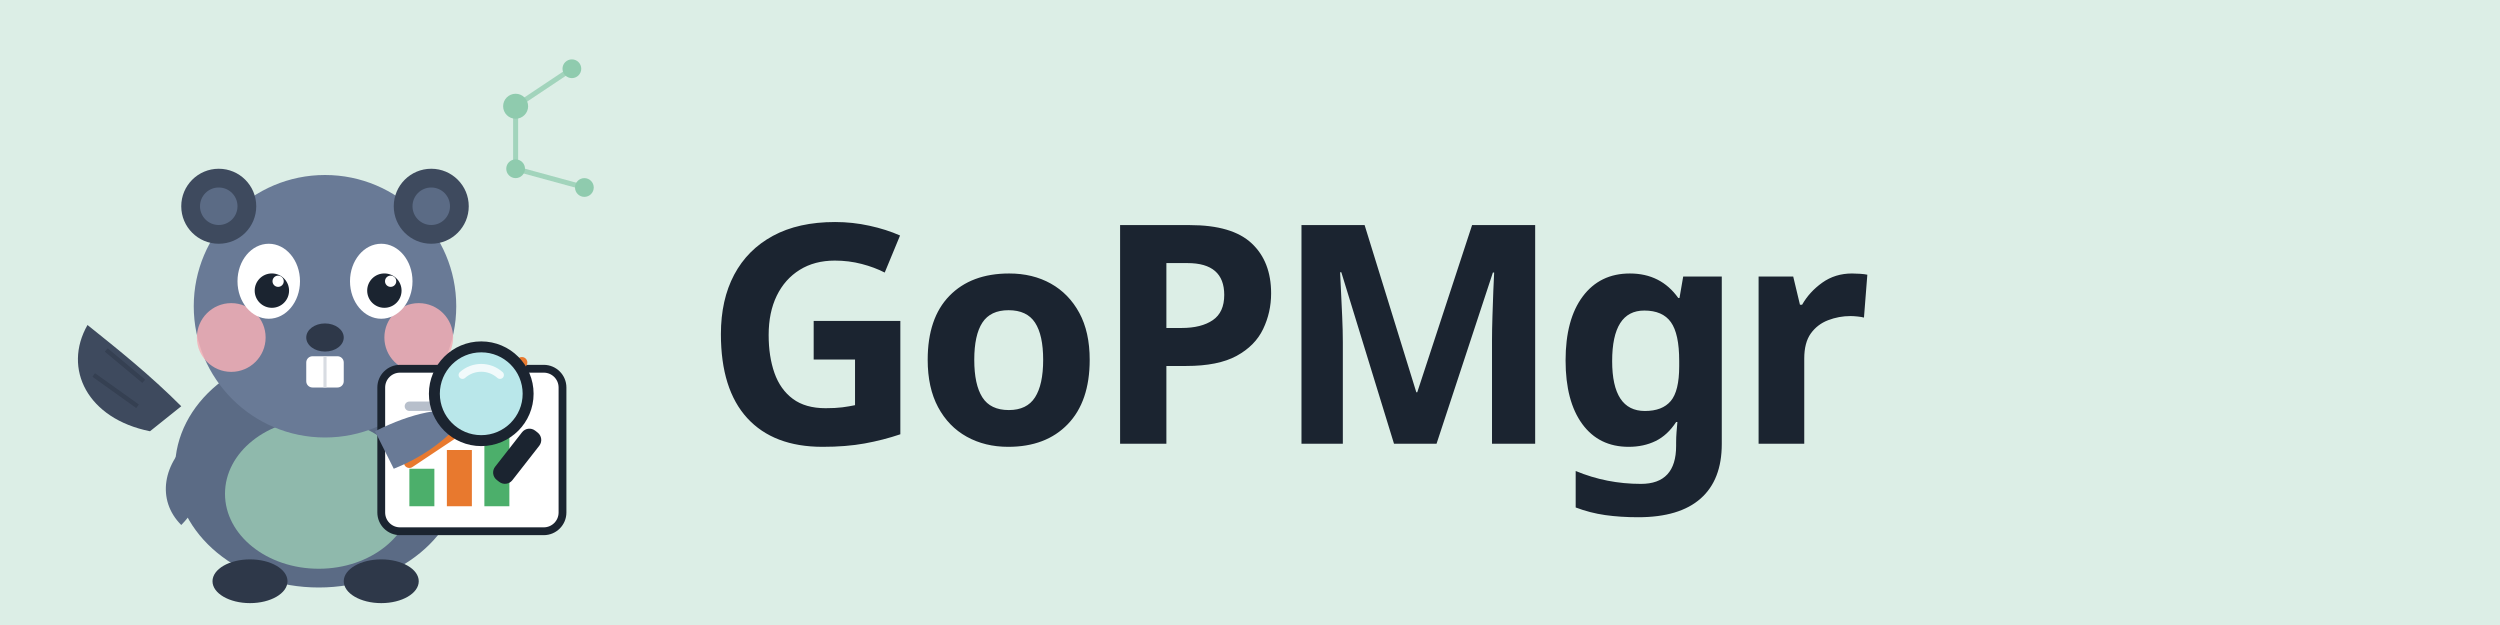
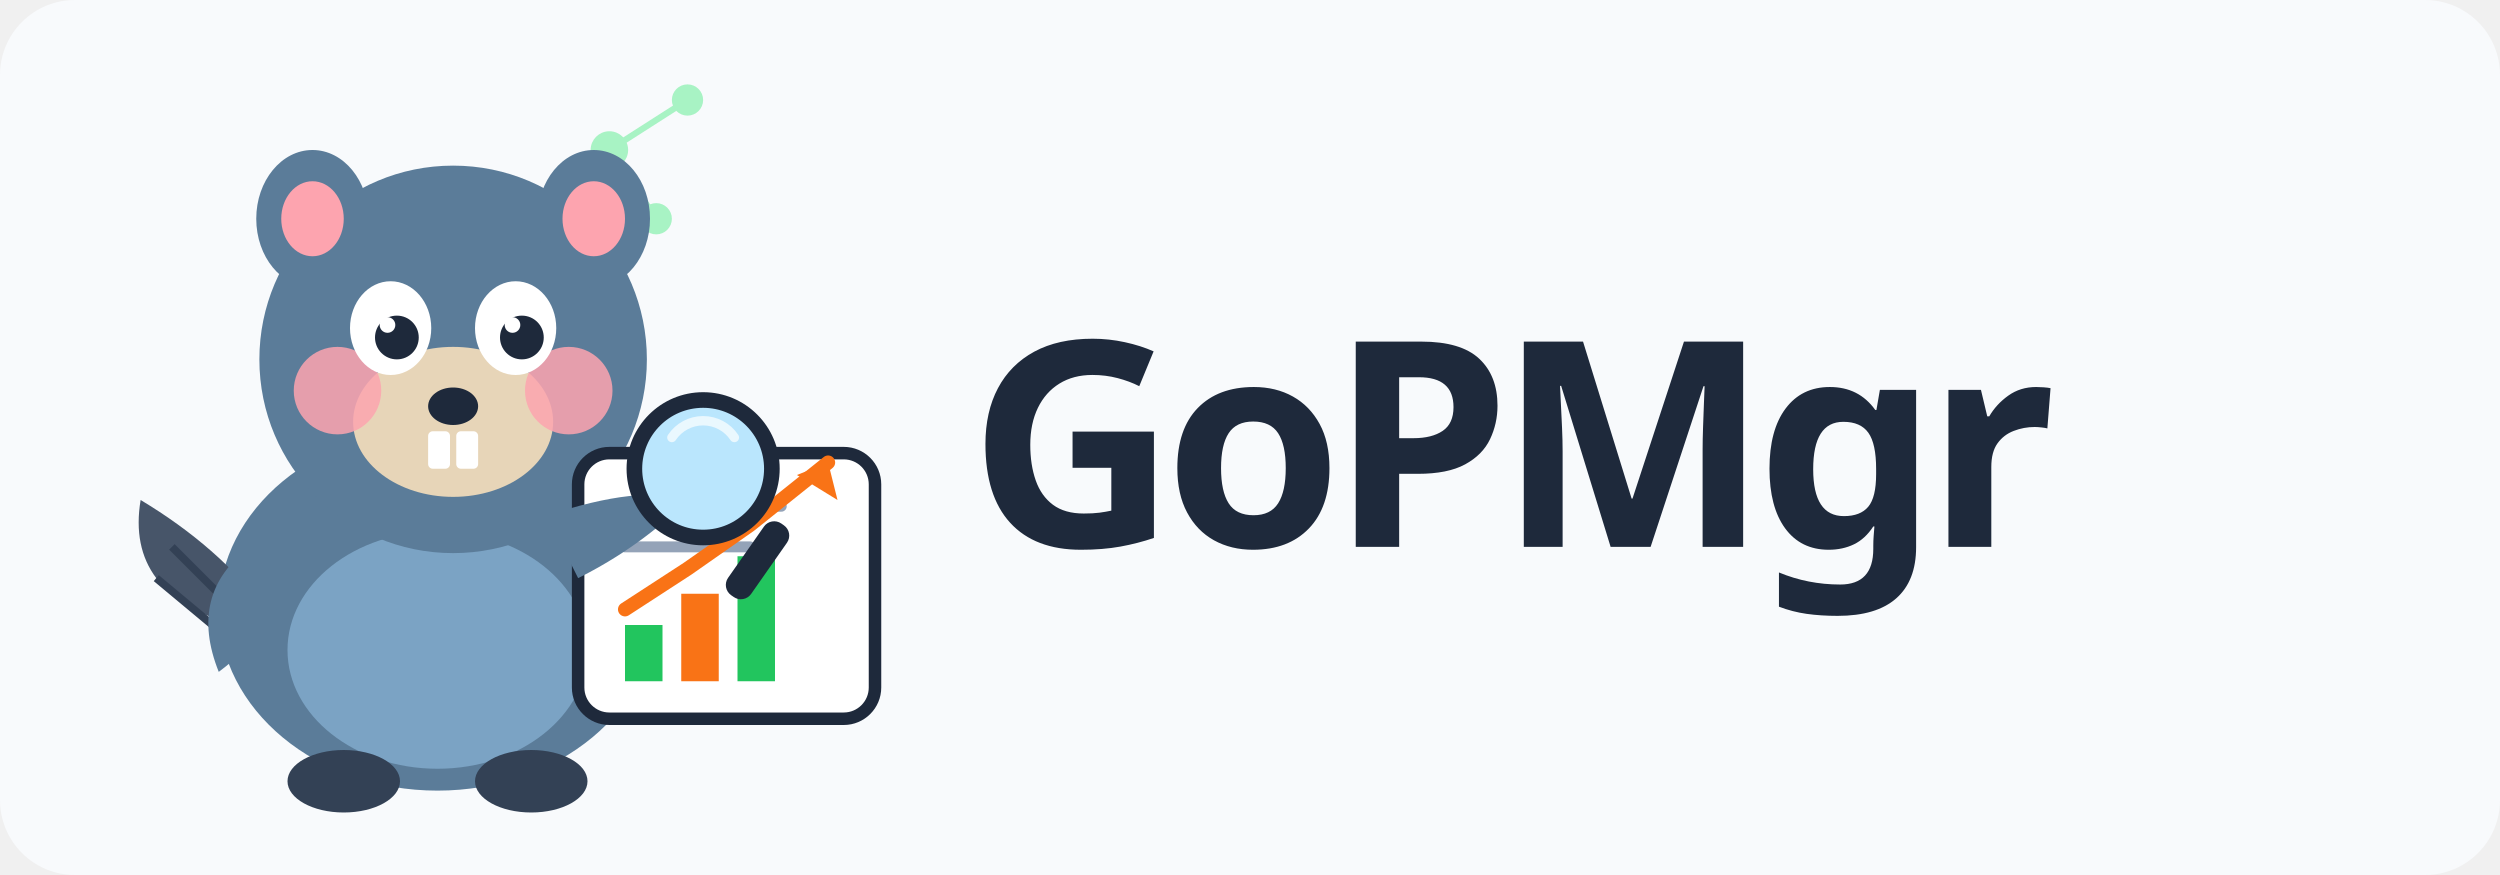
- <svg xmlns="http://www.w3.org/2000/svg" width="800" height="200" viewBox="0 0 800 200" aria-labelledby="title desc">
-   <rect width="800" height="200" fill="#DCEEE6" />
-   <g stroke="#8FCBAE" stroke-width="1.6" opacity="0.75" transform="translate(15,8)">
-     <line x1="150" y1="26" x2="168" y2="14" />
-     <line x1="150" y1="26" x2="150" y2="46" />
-     <line x1="150" y1="46" x2="172" y2="52" />
+ <svg xmlns="http://www.w3.org/2000/svg" viewBox="0 0 800 280" width="800" height="280" role="img" aria-label="GoPMgr Logo Light - Bobby Beaver">
+   <rect width="800" height="280" rx="24" fill="#F8FAFC" />
+   <g stroke="#86EFAC" stroke-width="2" fill="#86EFAC" opacity="0.7">
+     <circle cx="195" cy="48" r="5" />
+     <circle cx="220" cy="32" r="4" />
+     <circle cx="210" cy="70" r="4" />
+     <line x1="195" y1="48" x2="220" y2="32" />
+     <line x1="195" y1="48" x2="210" y2="70" />
  </g>
-   <g fill="#8FCBAE" transform="translate(15,8)">
-     <circle cx="150" cy="26" r="4" />
-     <circle cx="168" cy="14" r="3" />
-     <circle cx="150" cy="46" r="3" />
-     <circle cx="172" cy="52" r="3" />
-   </g>
-   <g transform="translate(4,0)">
-     <path d="M 44 138 C 24 134 16 118 24 104 C 34 112 44 120 54 130 Z" fill="#3E4A5E" />
-     <g stroke="#2E3849" stroke-width="1.4" opacity="0.6">
-       <line x1="30" y1="112" x2="42" y2="122" />
-       <line x1="26" y1="120" x2="40" y2="130" />
-     </g>
-     <ellipse cx="98" cy="150" rx="46" ry="38" fill="#5B6B85" />
-     <ellipse cx="98" cy="158" rx="30" ry="24" fill="#8FB9AC" />
-     <ellipse cx="76" cy="186" rx="12" ry="7" fill="#2E3849" />
-     <ellipse cx="118" cy="186" rx="12" ry="7" fill="#2E3849" />
-     <path d="M 58 140 C 48 148 46 160 54 168 C 60 162 64 152 66 144 Z" fill="#5B6B85" />
-     <circle cx="100" cy="98" r="42" fill="#697A96" />
-     <circle cx="66" cy="66" r="12" fill="#3E4A5E" />
-     <circle cx="134" cy="66" r="12" fill="#3E4A5E" />
-     <circle cx="66" cy="66" r="6" fill="#5B6B85" />
-     <circle cx="134" cy="66" r="6" fill="#5B6B85" />
-     <circle cx="70" cy="108" r="11" fill="#F3AFB6" opacity="0.85" />
-     <circle cx="130" cy="108" r="11" fill="#F3AFB6" opacity="0.85" />
-     <ellipse cx="82" cy="90" rx="10" ry="12" fill="#FFFFFF" />
-     <ellipse cx="118" cy="90" rx="10" ry="12" fill="#FFFFFF" />
-     <circle cx="83" cy="93" r="5.5" fill="#1B2430" />
-     <circle cx="119" cy="93" r="5.5" fill="#1B2430" />
-     <circle cx="85" cy="90" r="1.8" fill="#FFFFFF" />
-     <circle cx="121" cy="90" r="1.8" fill="#FFFFFF" />
-     <ellipse cx="100" cy="108" rx="6" ry="4.5" fill="#2E3849" />
-     <rect x="94" y="114" width="12" height="10" rx="2" fill="#FFFFFF" />
-     <line x1="100" y1="114" x2="100" y2="124" stroke="#D8DCE2" stroke-width="1" />
-     <rect x="118" y="118" width="58" height="52" rx="6" fill="#FFFFFF" stroke="#1B2430" stroke-width="2.5" />
-     <line x1="127" y1="130" x2="151" y2="130" stroke="#B7BFCB" stroke-width="3" stroke-linecap="round" />
-     <line x1="127" y1="138" x2="145" y2="138" stroke="#B7BFCB" stroke-width="3" stroke-linecap="round" />
-     <rect x="127" y="150" width="8" height="12" fill="#4CAF6B" />
-     <rect x="139" y="144" width="8" height="18" fill="#E8792E" />
-     <rect x="151" y="136" width="8" height="26" fill="#4CAF6B" />
-     <polyline points="127,148 139,140 151,132 163,116" fill="none" stroke="#E8792E" stroke-width="3.5" stroke-linecap="round" stroke-linejoin="round" />
-     <polygon points="163,116 156,120 166,124" fill="#E8792E" />
-     <path d="M 116 138 C 128 132 138 130 146 132 C 140 140 132 146 122 150 Z" fill="#697A96" />
-     <circle cx="150" cy="126" r="15" fill="#B9E7EA" stroke="#1B2430" stroke-width="3.5" />
-     <path d="M 144 120 A 9 9 0 0 1 156 120" fill="none" stroke="#FFFFFF" stroke-width="2.5" stroke-linecap="round" opacity="0.8" />
-     <rect x="158" y="136" width="7" height="20" rx="3" fill="#1B2430" transform="rotate(38 161.5 146)" />
-   </g>
-   <text x="225" y="142" font-family="'Arial Black', system-ui, sans-serif" font-size="98" font-weight="900" fill="#1B2430" letter-spacing="-3.5px">GoPMgr</text>
+   <ellipse cx="140" cy="195" rx="70" ry="58" fill="#5B7C99" />
+   <ellipse cx="140" cy="208" rx="48" ry="38" fill="#7BA3C4" />
+   <ellipse cx="110" cy="250" rx="18" ry="10" fill="#334155" />
+   <ellipse cx="170" cy="250" rx="18" ry="10" fill="#334155" />
+   <path d="M75 200 Q40 190 45 160 Q70 175 85 195 Z" fill="#475569" />
+   <path d="M55 175 L70 190 M50 185 L68 200" stroke="#334155" stroke-width="2.5" fill="none" />
+   <path d="M80 175 Q60 190 70 215 Q90 200 95 180 Z" fill="#5B7C99" />
+   <circle cx="145" cy="115" r="62" fill="#5B7C99" />
+   <ellipse cx="100" cy="70" rx="18" ry="22" fill="#5B7C99" />
+   <ellipse cx="100" cy="70" rx="10" ry="12" fill="#FDA4AF" />
+   <ellipse cx="190" cy="70" rx="18" ry="22" fill="#5B7C99" />
+   <ellipse cx="190" cy="70" rx="10" ry="12" fill="#FDA4AF" />
+   <ellipse cx="145" cy="135" rx="32" ry="24" fill="#E7D5B8" />
+   <circle cx="108" cy="125" r="14" fill="#FDA4AF" opacity="0.85" />
+   <circle cx="182" cy="125" r="14" fill="#FDA4AF" opacity="0.85" />
+   <ellipse cx="125" cy="105" rx="13" ry="15" fill="#FFFFFF" />
+   <ellipse cx="165" cy="105" rx="13" ry="15" fill="#FFFFFF" />
+   <circle cx="127" cy="108" r="7" fill="#1E293B" />
+   <circle cx="167" cy="108" r="7" fill="#1E293B" />
+   <circle cx="124" cy="104" r="2.5" fill="#FFFFFF" />
+   <circle cx="164" cy="104" r="2.5" fill="#FFFFFF" />
+   <ellipse cx="145" cy="130" rx="8" ry="6" fill="#1E293B" />
+   <rect x="137" y="138" width="7" height="12" rx="1.5" fill="#FFFFFF" />
+   <rect x="146" y="138" width="7" height="12" rx="1.5" fill="#FFFFFF" />
+   <rect x="185" y="145" width="95" height="85" rx="10" fill="#FFFFFF" stroke="#1E293B" stroke-width="4" />
+   <line x1="200" y1="162" x2="250" y2="162" stroke="#94A3B8" stroke-width="3.5" stroke-linecap="round" />
+   <line x1="200" y1="175" x2="240" y2="175" stroke="#94A3B8" stroke-width="3.5" stroke-linecap="round" />
+   <rect x="200" y="200" width="12" height="18" fill="#22C55E" />
+   <rect x="218" y="190" width="12" height="28" fill="#F97316" />
+   <rect x="236" y="178" width="12" height="40" fill="#22C55E" />
+   <path d="M200 195 L220 182 L240 168 L265 148" fill="none" stroke="#F97316" stroke-width="4.5" stroke-linecap="round" stroke-linejoin="round" />
+   <polygon points="265,148 255,152 268,160" fill="#F97316" />
+   <path d="M175 165 Q205 155 220 160 Q205 175 185 185 Z" fill="#5B7C99" />
+   <circle cx="225" cy="150" r="22" fill="#BAE6FD" stroke="#1E293B" stroke-width="5" />
+   <path d="M215 140 A 12 12 0 0 1 235 140" fill="none" stroke="#FFFFFF" stroke-width="3" stroke-linecap="round" opacity="0.7" />
+   <rect x="238" y="165" width="9" height="28" rx="4" fill="#1E293B" transform="rotate(35 242 179)" />
+   <text x="310" y="175" font-family="Arial Black, system-ui, sans-serif" font-size="92" font-weight="900" fill="#1E293B" letter-spacing="-4">GoPMgr</text>
</svg>
